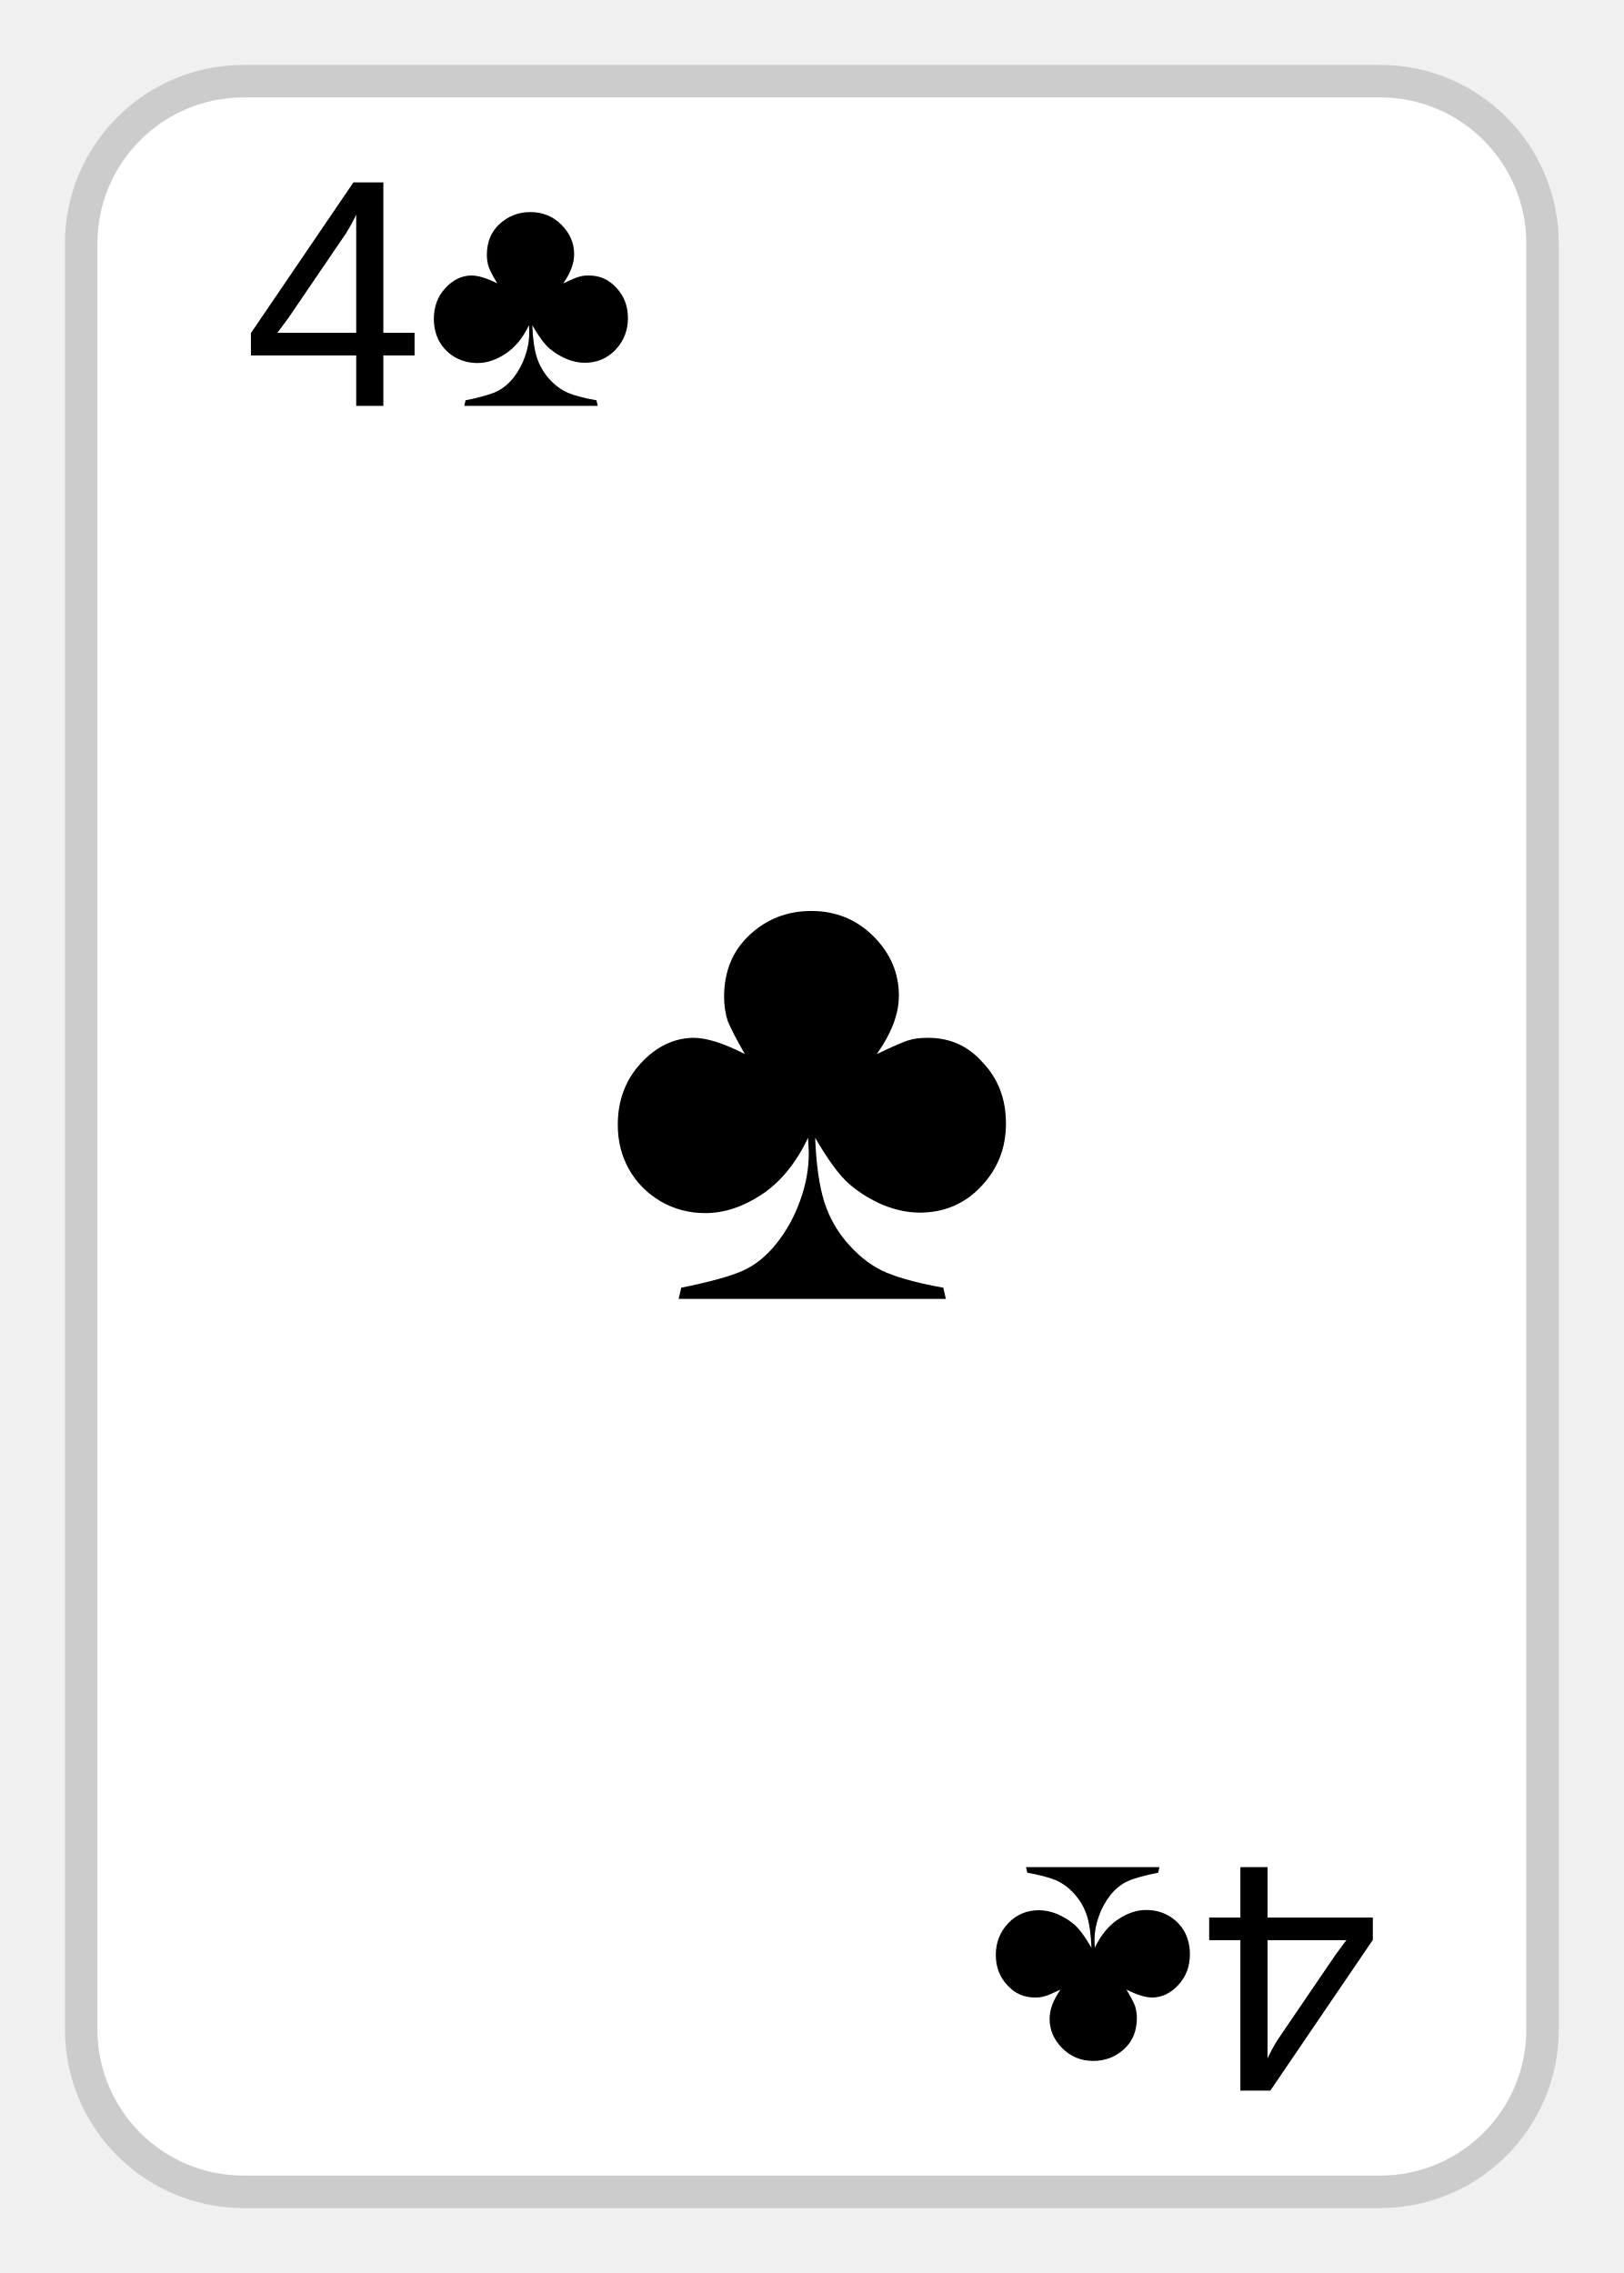
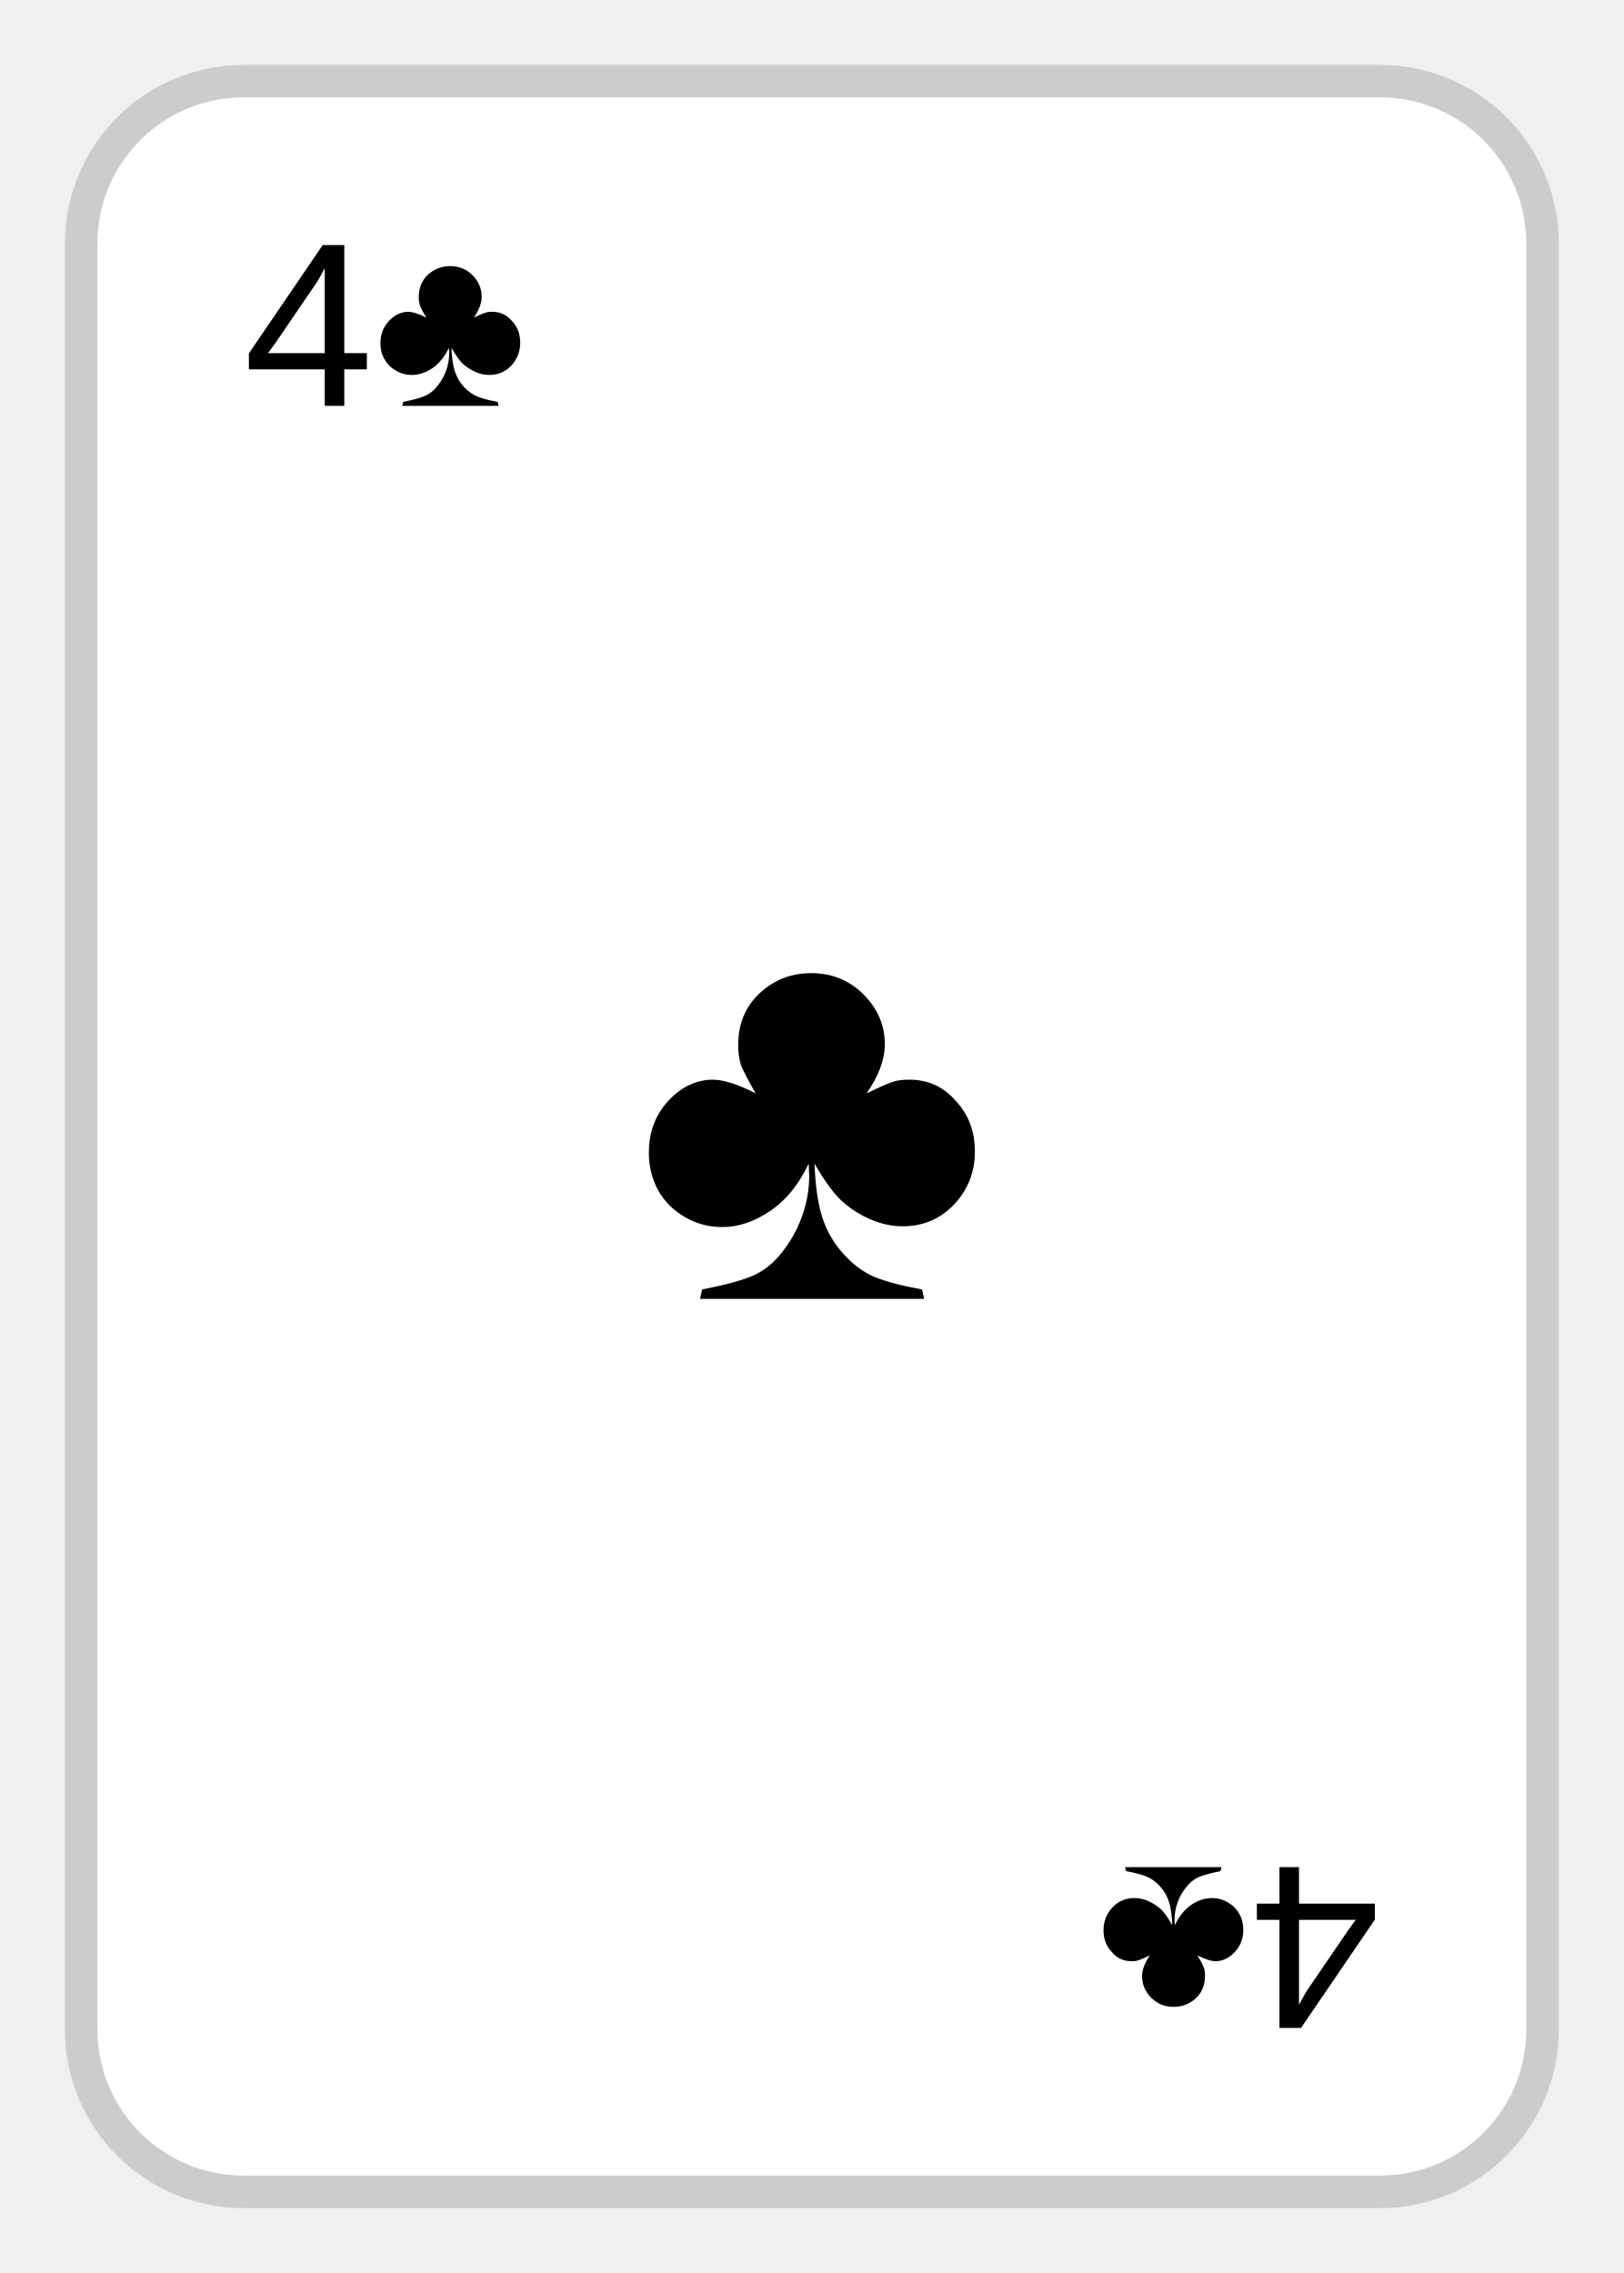
<svg xmlns="http://www.w3.org/2000/svg" viewBox="0 0 100 140">
  <rect x="5" y="5" rx="10" ry="10" width="90" height="130" fill="white" stroke="#ccc" stroke-width="2" />
-   <text x="15" y="25" font-family="Arial" font-size="20" fill="black">4♣</text>
-   <text x="50" y="80" font-family="Arial" font-size="40" fill="black" text-anchor="middle">♣</text>
+   <text x="15" y="25" font-family="Arial" font-size="1.2em" fill="black">4♣</text>
+   <text x="50" y="80" font-family="Arial" font-size="2.8em" fill="black" text-anchor="middle">♣</text>
  <g transform="rotate(180, 50, 70)">
-     <text x="15" y="25" font-family="Arial" font-size="20" fill="black">4♣</text>
+     <text x="15" y="25" font-family="Arial" font-size="1.2em" fill="black">4♣</text>
  </g>
</svg>
